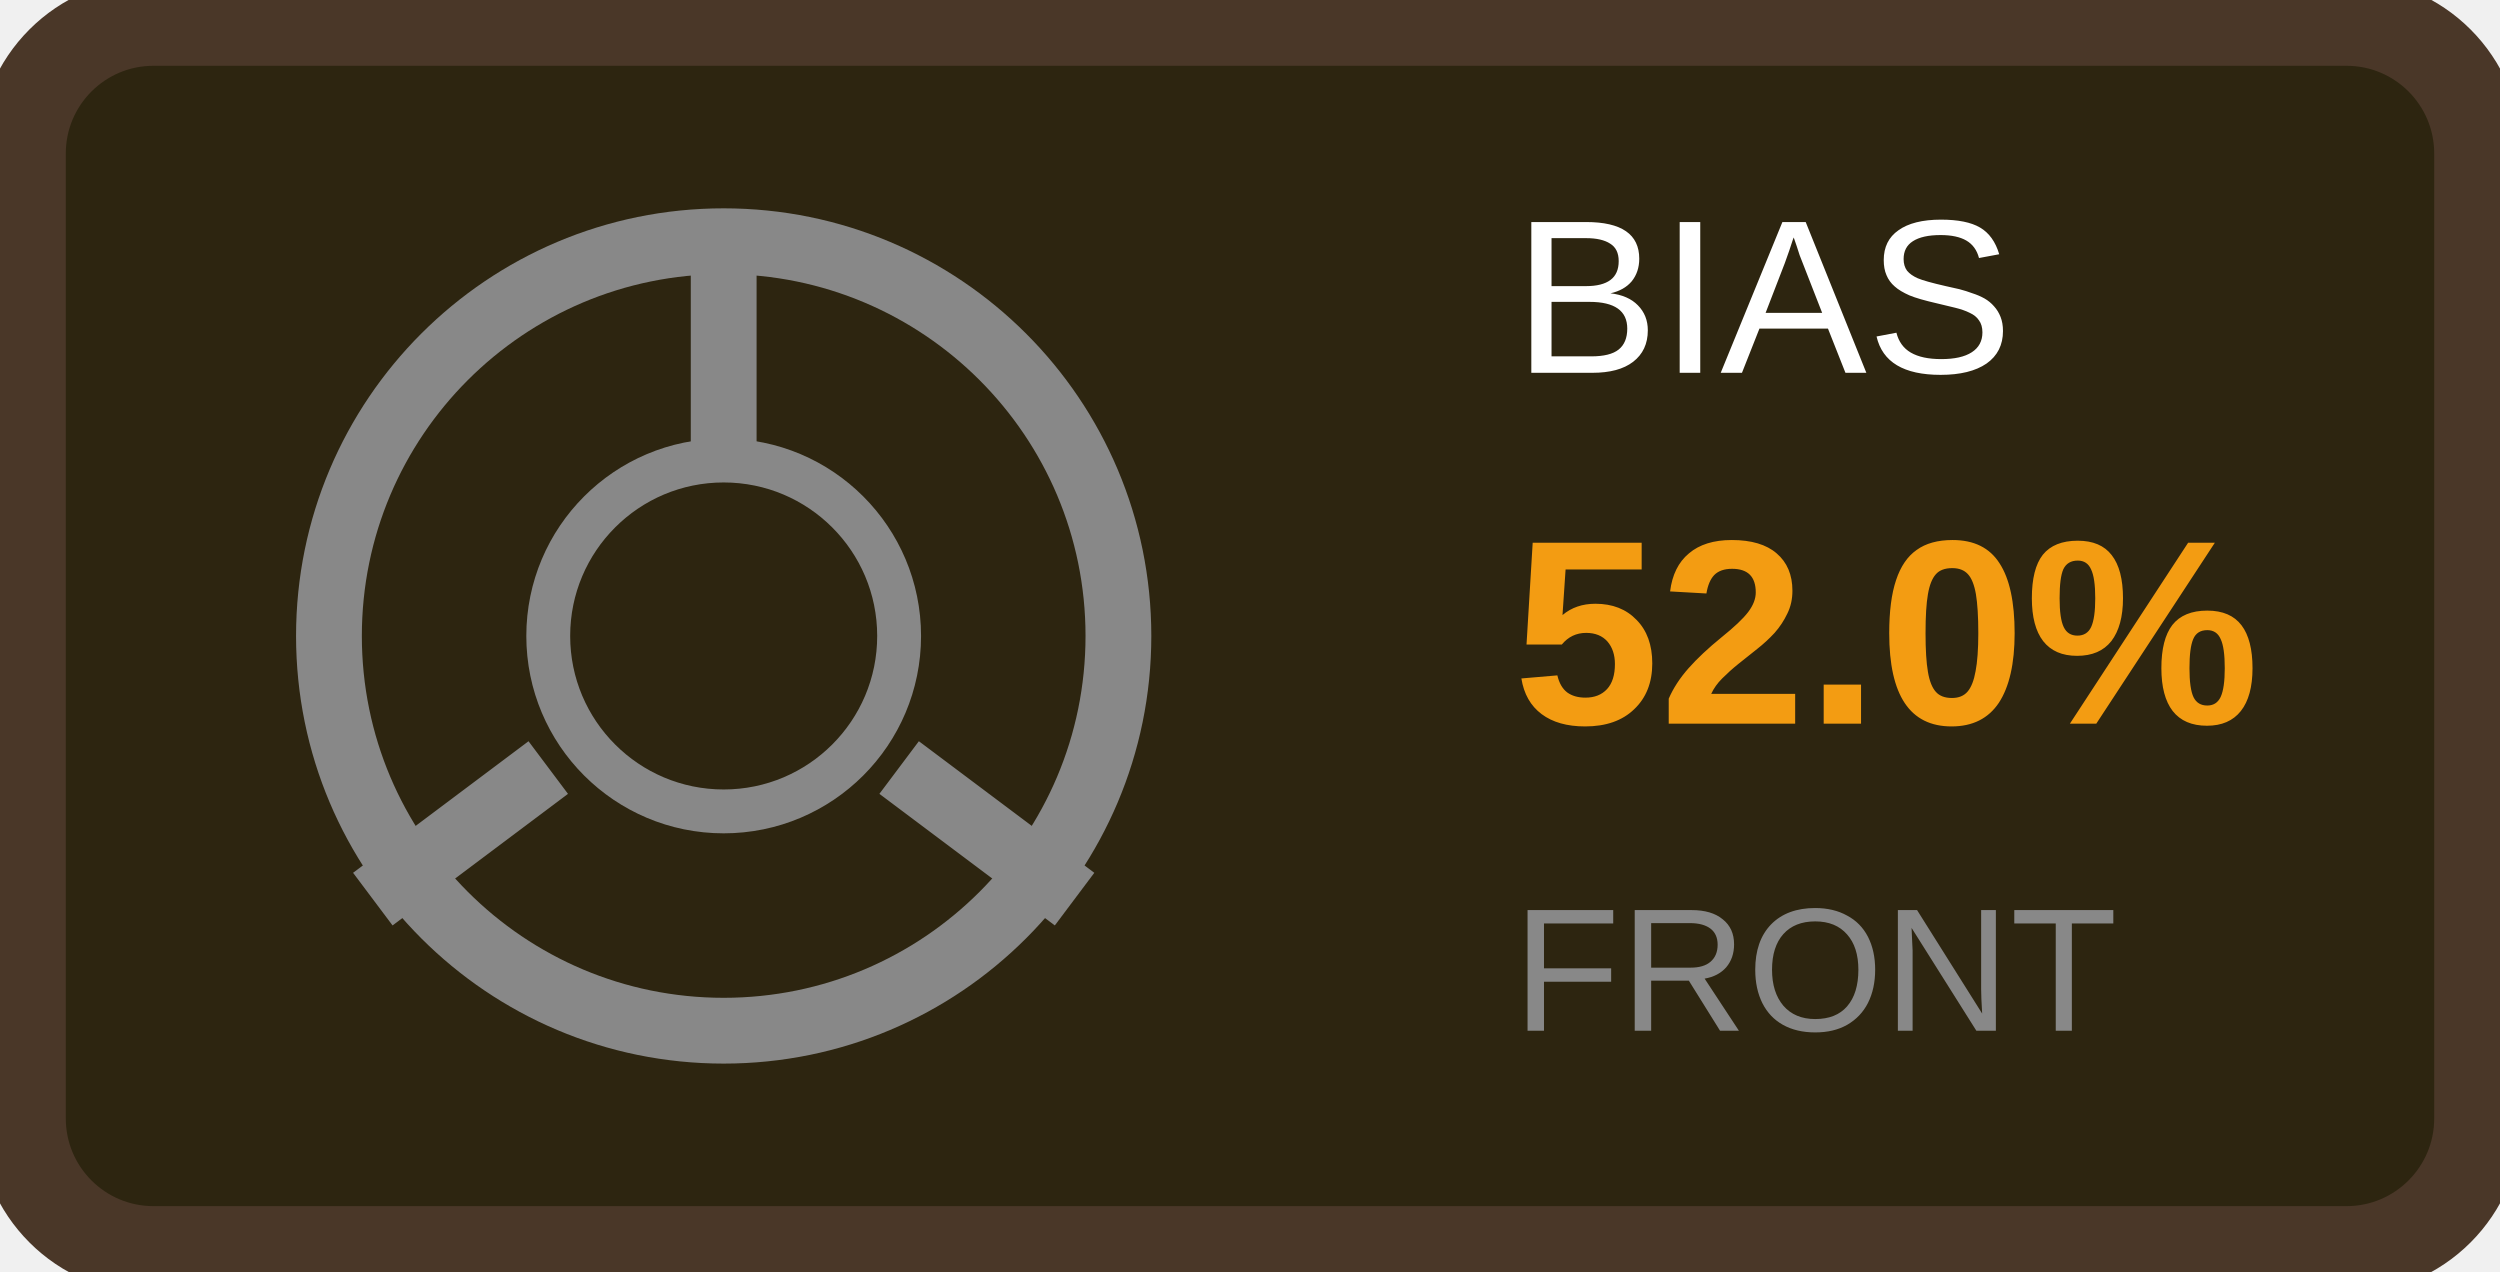
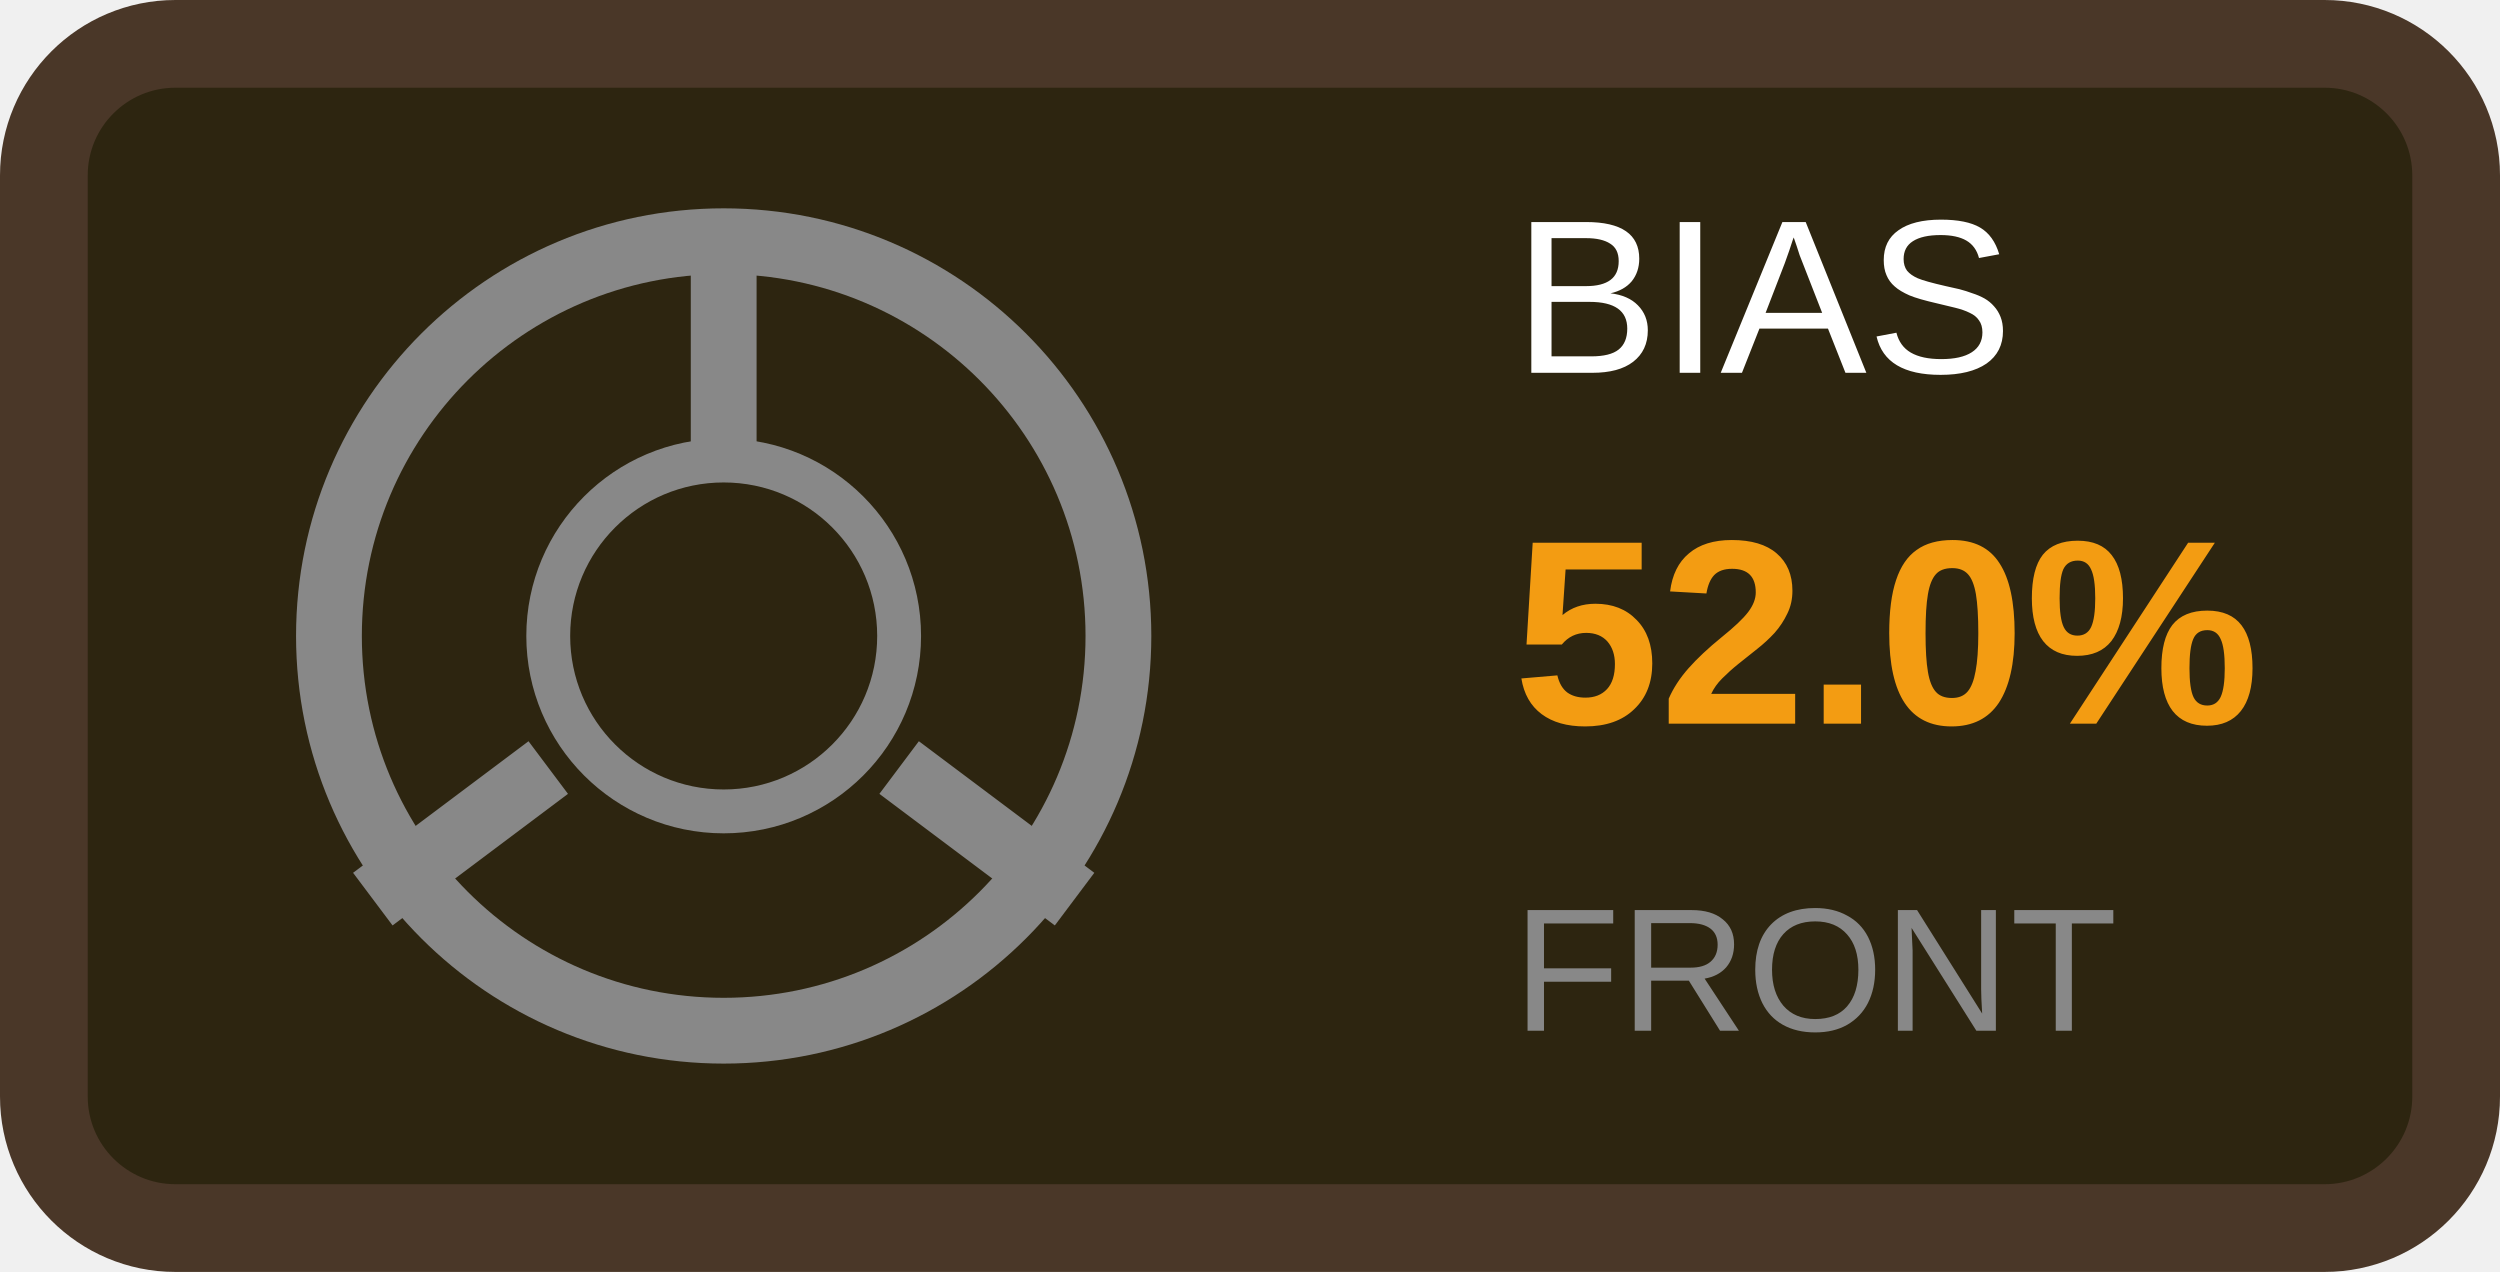
<svg xmlns="http://www.w3.org/2000/svg" viewBox="0 0 114 58" stroke-width="0.5" stroke="#fff" fill="#fff">
-   <rect x="1" y="1" width="112" height="56" rx="6" fill="#2d2510" stroke="#4a3728" stroke-width="4" />
+   <rect x="2" y="2" width="110" height="54" rx="6" fill="#2d2510" stroke="#4a3728" stroke-width="4" />
  <circle cx="33" cy="29" r="18" fill="none" stroke="#888888" stroke-width="3" />
  <circle cx="33" cy="29" r="8" fill="none" stroke="#888888" stroke-width="2" />
  <line x1="33" y1="21" x2="33" y2="11" stroke="#888888" stroke-width="3" />
  <line x1="25" y1="35" x2="17" y2="41" stroke="#888888" stroke-width="3" />
  <line x1="41" y1="35" x2="49" y2="41" stroke="#888888" stroke-width="3" />
  <text x="69" y="17" fill="#ffffff" font-family="Arial, sans-serif" font-size="10" stroke="none">BIAS</text>
  <text x="69" y="33" fill="#f39c12" font-family="Arial, sans-serif" font-size="12" font-weight="bold" stroke="none">52.0%</text>
  <text x="69" y="47" fill="#888888" font-family="Arial, sans-serif" font-size="8" stroke="none">FRONT</text>
</svg>
